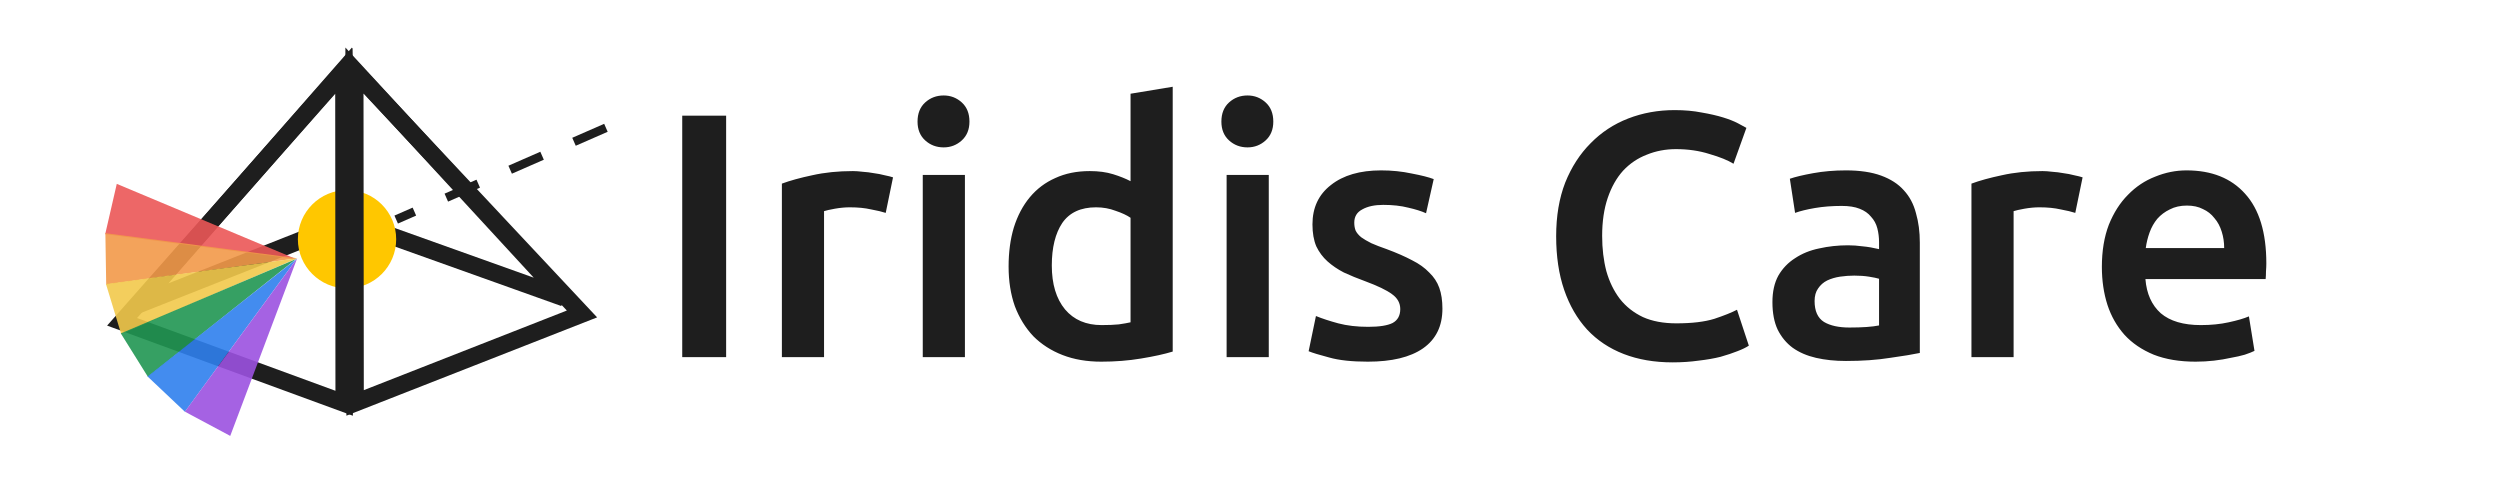
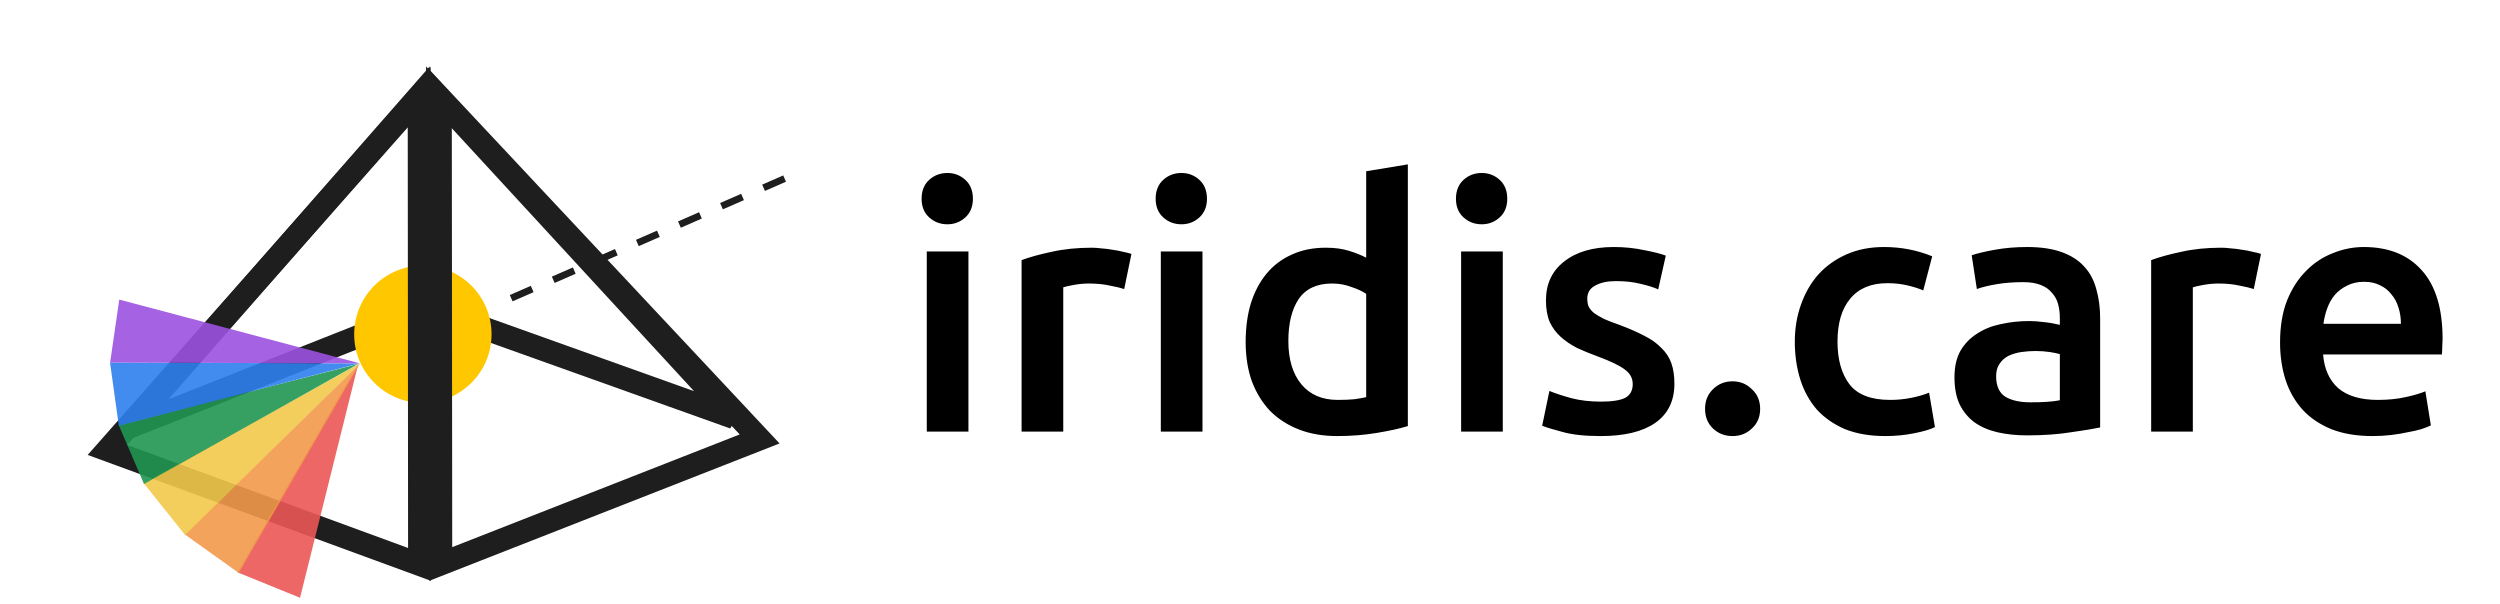
- <svg xmlns="http://www.w3.org/2000/svg" width="287" height="57" viewBox="0 0 287 57" fill="none">
-   <path d="M78.32 13.28H83.36V41H78.32V13.28ZM101.68 24.44C101.28 24.307 100.72 24.173 100 24.04C99.306 23.88 98.493 23.8 97.56 23.8C97.026 23.8 96.453 23.853 95.84 23.96C95.253 24.067 94.84 24.16 94.6 24.24V41H89.76V21.08C90.693 20.733 91.853 20.413 93.24 20.12C94.653 19.8 96.213 19.64 97.92 19.64C98.24 19.64 98.613 19.667 99.04 19.72C99.466 19.747 99.893 19.8 100.32 19.88C100.746 19.933 101.16 20.013 101.56 20.12C101.96 20.2 102.28 20.28 102.52 20.36L101.68 24.44ZM110.773 41H105.933V20.08H110.773V41ZM111.293 13.96C111.293 14.867 110.999 15.587 110.413 16.12C109.826 16.653 109.133 16.92 108.333 16.92C107.506 16.92 106.799 16.653 106.213 16.12C105.626 15.587 105.333 14.867 105.333 13.96C105.333 13.027 105.626 12.293 106.213 11.76C106.799 11.227 107.506 10.96 108.333 10.96C109.133 10.96 109.826 11.227 110.413 11.76C110.999 12.293 111.293 13.027 111.293 13.96ZM120.747 30.48C120.747 32.613 121.254 34.293 122.267 35.52C123.281 36.72 124.681 37.32 126.467 37.32C127.241 37.32 127.894 37.293 128.427 37.24C128.987 37.16 129.441 37.08 129.787 37V25C129.361 24.707 128.787 24.44 128.067 24.2C127.374 23.933 126.627 23.8 125.827 23.8C124.067 23.8 122.774 24.4 121.947 25.6C121.147 26.8 120.747 28.427 120.747 30.48ZM134.627 40.36C133.667 40.653 132.454 40.92 130.987 41.16C129.547 41.4 128.027 41.52 126.427 41.52C124.774 41.52 123.294 41.267 121.987 40.76C120.681 40.253 119.561 39.533 118.627 38.6C117.721 37.64 117.014 36.493 116.507 35.16C116.027 33.8 115.787 32.28 115.787 30.6C115.787 28.947 115.987 27.453 116.387 26.12C116.814 24.76 117.427 23.6 118.227 22.64C119.027 21.68 120.001 20.947 121.147 20.44C122.294 19.907 123.614 19.64 125.107 19.64C126.121 19.64 127.014 19.76 127.787 20C128.561 20.24 129.227 20.507 129.787 20.8V10.76L134.627 9.96V40.36ZM145.655 41H140.815V20.08H145.655V41ZM146.175 13.96C146.175 14.867 145.882 15.587 145.295 16.12C144.709 16.653 144.015 16.92 143.215 16.92C142.389 16.92 141.682 16.653 141.095 16.12C140.509 15.587 140.215 14.867 140.215 13.96C140.215 13.027 140.509 12.293 141.095 11.76C141.682 11.227 142.389 10.96 143.215 10.96C144.015 10.96 144.709 11.227 145.295 11.76C145.882 12.293 146.175 13.027 146.175 13.96ZM157.07 37.52C158.35 37.52 159.283 37.373 159.87 37.08C160.457 36.76 160.75 36.227 160.75 35.48C160.75 34.787 160.43 34.213 159.79 33.76C159.177 33.307 158.15 32.813 156.71 32.28C155.83 31.96 155.017 31.627 154.27 31.28C153.55 30.907 152.923 30.48 152.39 30C151.857 29.52 151.43 28.947 151.11 28.28C150.817 27.587 150.67 26.747 150.67 25.76C150.67 23.84 151.377 22.333 152.79 21.24C154.203 20.12 156.123 19.56 158.55 19.56C159.777 19.56 160.95 19.68 162.07 19.92C163.19 20.133 164.03 20.347 164.59 20.56L163.71 24.48C163.177 24.24 162.497 24.027 161.67 23.84C160.843 23.627 159.883 23.52 158.79 23.52C157.803 23.52 157.003 23.693 156.39 24.04C155.777 24.36 155.47 24.867 155.47 25.56C155.47 25.907 155.523 26.213 155.63 26.48C155.763 26.747 155.977 27 156.27 27.24C156.563 27.453 156.95 27.68 157.43 27.92C157.91 28.133 158.497 28.36 159.19 28.6C160.337 29.027 161.31 29.453 162.11 29.88C162.91 30.28 163.563 30.747 164.07 31.28C164.603 31.787 164.99 32.373 165.23 33.04C165.47 33.707 165.59 34.507 165.59 35.44C165.59 37.44 164.843 38.96 163.35 40C161.883 41.013 159.777 41.52 157.03 41.52C155.19 41.52 153.71 41.36 152.59 41.04C151.47 40.747 150.683 40.507 150.23 40.32L151.07 36.28C151.79 36.573 152.643 36.853 153.63 37.12C154.643 37.387 155.79 37.52 157.07 37.52ZM192.007 41.6C189.927 41.6 188.061 41.28 186.407 40.64C184.754 40 183.354 39.067 182.207 37.84C181.061 36.587 180.181 35.067 179.567 33.28C178.954 31.493 178.647 29.44 178.647 27.12C178.647 24.8 178.994 22.747 179.687 20.96C180.407 19.173 181.381 17.667 182.607 16.44C183.834 15.187 185.274 14.24 186.927 13.6C188.581 12.96 190.354 12.64 192.247 12.64C193.394 12.64 194.434 12.733 195.367 12.92C196.301 13.08 197.114 13.267 197.807 13.48C198.501 13.693 199.074 13.92 199.527 14.16C199.981 14.4 200.301 14.573 200.487 14.68L199.007 18.8C198.367 18.4 197.447 18.027 196.247 17.68C195.074 17.307 193.794 17.12 192.407 17.12C191.207 17.12 190.087 17.333 189.047 17.76C188.007 18.16 187.101 18.773 186.327 19.6C185.581 20.427 184.994 21.467 184.567 22.72C184.141 23.973 183.927 25.427 183.927 27.08C183.927 28.547 184.087 29.893 184.407 31.12C184.754 32.347 185.274 33.413 185.967 34.32C186.661 35.2 187.541 35.893 188.607 36.4C189.674 36.88 190.954 37.12 192.447 37.12C194.234 37.12 195.687 36.947 196.807 36.6C197.927 36.227 198.794 35.88 199.407 35.56L200.767 39.68C200.447 39.893 200.007 40.107 199.447 40.32C198.914 40.533 198.274 40.747 197.527 40.96C196.781 41.147 195.941 41.293 195.007 41.4C194.074 41.533 193.074 41.6 192.007 41.6ZM212.315 37.6C213.808 37.6 214.942 37.52 215.715 37.36V32C215.448 31.92 215.062 31.84 214.555 31.76C214.048 31.68 213.488 31.64 212.875 31.64C212.342 31.64 211.795 31.68 211.235 31.76C210.702 31.84 210.208 31.987 209.755 32.2C209.328 32.413 208.982 32.72 208.715 33.12C208.448 33.493 208.315 33.973 208.315 34.56C208.315 35.707 208.675 36.507 209.395 36.96C210.115 37.387 211.088 37.6 212.315 37.6ZM211.915 19.56C213.515 19.56 214.862 19.76 215.955 20.16C217.048 20.56 217.915 21.12 218.555 21.84C219.222 22.56 219.688 23.44 219.955 24.48C220.248 25.493 220.395 26.613 220.395 27.84V40.52C219.648 40.68 218.515 40.867 216.995 41.08C215.502 41.32 213.808 41.44 211.915 41.44C210.662 41.44 209.515 41.32 208.475 41.08C207.435 40.84 206.542 40.453 205.795 39.92C205.075 39.387 204.502 38.693 204.075 37.84C203.675 36.987 203.475 35.933 203.475 34.68C203.475 33.48 203.702 32.467 204.155 31.64C204.635 30.813 205.275 30.147 206.075 29.64C206.875 29.107 207.795 28.733 208.835 28.52C209.902 28.28 211.008 28.16 212.155 28.16C212.688 28.16 213.248 28.2 213.835 28.28C214.422 28.333 215.048 28.44 215.715 28.6V27.8C215.715 27.24 215.648 26.707 215.515 26.2C215.382 25.693 215.142 25.253 214.795 24.88C214.475 24.48 214.035 24.173 213.475 23.96C212.942 23.747 212.262 23.64 211.435 23.64C210.315 23.64 209.288 23.72 208.355 23.88C207.422 24.04 206.662 24.227 206.075 24.44L205.475 20.52C206.088 20.307 206.982 20.093 208.155 19.88C209.328 19.667 210.582 19.56 211.915 19.56ZM238.242 24.44C237.842 24.307 237.282 24.173 236.562 24.04C235.869 23.88 235.056 23.8 234.122 23.8C233.589 23.8 233.016 23.853 232.402 23.96C231.816 24.067 231.402 24.16 231.162 24.24V41H226.322V21.08C227.256 20.733 228.416 20.413 229.802 20.12C231.216 19.8 232.776 19.64 234.482 19.64C234.802 19.64 235.176 19.667 235.602 19.72C236.029 19.747 236.456 19.8 236.882 19.88C237.309 19.933 237.722 20.013 238.122 20.12C238.522 20.2 238.842 20.28 239.082 20.36L238.242 24.44ZM241.295 30.64C241.295 28.8 241.562 27.187 242.095 25.8C242.655 24.413 243.388 23.267 244.295 22.36C245.202 21.427 246.242 20.733 247.415 20.28C248.588 19.8 249.788 19.56 251.015 19.56C253.895 19.56 256.135 20.453 257.735 22.24C259.362 24.027 260.175 26.693 260.175 30.24C260.175 30.507 260.162 30.813 260.135 31.16C260.135 31.48 260.122 31.773 260.095 32.04H246.295C246.428 33.72 247.015 35.027 248.055 35.96C249.122 36.867 250.655 37.32 252.655 37.32C253.828 37.32 254.895 37.213 255.855 37C256.842 36.787 257.615 36.56 258.175 36.32L258.815 40.28C258.548 40.413 258.175 40.56 257.695 40.72C257.242 40.853 256.708 40.973 256.095 41.08C255.508 41.213 254.868 41.32 254.175 41.4C253.482 41.48 252.775 41.52 252.055 41.52C250.215 41.52 248.615 41.253 247.255 40.72C245.895 40.16 244.775 39.4 243.895 38.44C243.015 37.453 242.362 36.307 241.935 35C241.508 33.667 241.295 32.213 241.295 30.64ZM255.335 28.48C255.335 27.813 255.242 27.187 255.055 26.6C254.868 25.987 254.588 25.467 254.215 25.04C253.868 24.587 253.428 24.24 252.895 24C252.388 23.733 251.775 23.6 251.055 23.6C250.308 23.6 249.655 23.747 249.095 24.04C248.535 24.307 248.055 24.667 247.655 25.12C247.282 25.573 246.988 26.093 246.775 26.68C246.562 27.267 246.415 27.867 246.335 28.48H255.335Z" fill="#1E1E1E" />
-   <path d="M40.644 8.009L64.757 34.185L40.596 25.549L40.644 8.009Z" stroke="#1E1E1E" stroke-width="2" />
-   <path d="M39.502 8.001L40.177 25.353L15.855 34.98L39.502 8.001Z" stroke="#1E1E1E" stroke-width="2" />
-   <circle cx="39.839" cy="27.463" r="5.643" fill="#FFC700" />
-   <path d="M39.48 8.126L39.51 46.294L14.015 36.944L39.48 8.126Z" stroke="#1E1E1E" stroke-width="2" />
-   <path d="M40.729 8.207L66.811 36.043L40.766 46.255L40.729 8.207Z" stroke="#1E1E1E" stroke-width="2" />
-   <path d="M33.999 29.741L12.078 26.882L13.406 21.108L33.999 29.741Z" fill="#EB5757" fill-opacity="0.9" />
-   <path d="M34.115 29.649L12.191 32.651L12.097 26.768L34.115 29.649Z" fill="#F2994A" fill-opacity="0.9" />
-   <path d="M34.115 29.65L13.911 38.346L12.163 32.601L34.115 29.65Z" fill="#F2C94C" fill-opacity="0.9" />
-   <path d="M33.994 29.731L16.976 43.25L13.866 38.271L33.994 29.731Z" fill="#219653" fill-opacity="0.9" />
-   <path d="M34.066 29.705L21.224 47.268L16.935 43.213L34.066 29.705Z" fill="#2F80ED" fill-opacity="0.9" />
-   <path d="M34.114 29.65L26.43 50.044L21.226 47.26L34.114 29.65Z" fill="#9B51E0" fill-opacity="0.9" />
-   <path d="M69.56 14.672L45.482 25.206" stroke="#1E1E1E" stroke-dasharray="4 4" />
+ <svg xmlns="http://www.w3.org/2000/svg" width="1089" height="263" viewBox="0 0 1089 263" fill="none">
+   <path d="M421.85 188H403.7V109.55H421.85V188ZM423.8 86.6C423.8 90 422.7 92.7 420.5 94.7C418.3 96.7 415.7 97.7 412.7 97.7C409.6 97.7 406.95 96.7 404.75 94.7C402.55 92.7 401.45 90 401.45 86.6C401.45 83.1 402.55 80.35 404.75 78.35C406.95 76.35 409.6 75.35 412.7 75.35C415.7 75.35 418.3 76.35 420.5 78.35C422.7 80.35 423.8 83.1 423.8 86.6ZM489.705 125.9C488.205 125.4 486.105 124.9 483.405 124.4C480.805 123.8 477.755 123.5 474.255 123.5C472.255 123.5 470.105 123.7 467.805 124.1C465.605 124.5 464.055 124.85 463.155 125.15V188H445.005V113.3C448.505 112 452.855 110.8 458.055 109.7C463.355 108.5 469.205 107.9 475.605 107.9C476.805 107.9 478.205 108 479.805 108.2C481.405 108.3 483.005 108.5 484.605 108.8C486.205 109 487.755 109.3 489.255 109.7C490.755 110 491.955 110.3 492.855 110.6L489.705 125.9ZM523.803 188H505.653V109.55H523.803V188ZM525.753 86.6C525.753 90 524.653 92.7 522.453 94.7C520.253 96.7 517.653 97.7 514.653 97.7C511.553 97.7 508.903 96.7 506.703 94.7C504.503 92.7 503.403 90 503.403 86.6C503.403 83.1 504.503 80.35 506.703 78.35C508.903 76.35 511.553 75.35 514.653 75.35C517.653 75.35 520.253 76.35 522.453 78.35C524.653 80.35 525.753 83.1 525.753 86.6ZM561.208 148.55C561.208 156.55 563.108 162.85 566.908 167.45C570.708 171.95 575.958 174.2 582.658 174.2C585.558 174.2 588.008 174.1 590.008 173.9C592.108 173.6 593.808 173.3 595.108 173V128C593.508 126.9 591.358 125.9 588.658 125C586.058 124 583.258 123.5 580.258 123.5C573.658 123.5 568.808 125.75 565.708 130.25C562.708 134.75 561.208 140.85 561.208 148.55ZM613.258 185.6C609.658 186.7 605.108 187.7 599.608 188.6C594.208 189.5 588.508 189.95 582.508 189.95C576.308 189.95 570.758 189 565.858 187.1C560.958 185.2 556.758 182.5 553.258 179C549.858 175.4 547.208 171.1 545.308 166.1C543.508 161 542.608 155.3 542.608 149C542.608 142.8 543.358 137.2 544.858 132.2C546.458 127.1 548.758 122.75 551.758 119.15C554.758 115.55 558.408 112.8 562.708 110.9C567.008 108.9 571.958 107.9 577.558 107.9C581.358 107.9 584.708 108.35 587.608 109.25C590.508 110.15 593.008 111.15 595.108 112.25V74.6L613.258 71.6V185.6ZM654.614 188H636.464V109.55H654.614V188ZM656.564 86.6C656.564 90 655.464 92.7 653.264 94.7C651.064 96.7 648.464 97.7 645.464 97.7C642.364 97.7 639.714 96.7 637.514 94.7C635.314 92.7 634.214 90 634.214 86.6C634.214 83.1 635.314 80.35 637.514 78.35C639.714 76.35 642.364 75.35 645.464 75.35C648.464 75.35 651.064 76.35 653.264 78.35C655.464 80.35 656.564 83.1 656.564 86.6ZM697.419 174.95C702.219 174.95 705.719 174.4 707.919 173.3C710.119 172.1 711.219 170.1 711.219 167.3C711.219 164.7 710.019 162.55 707.619 160.85C705.319 159.15 701.469 157.3 696.069 155.3C692.769 154.1 689.719 152.85 686.919 151.55C684.219 150.15 681.869 148.55 679.869 146.75C677.869 144.95 676.269 142.8 675.069 140.3C673.969 137.7 673.419 134.55 673.419 130.85C673.419 123.65 676.069 118 681.369 113.9C686.669 109.7 693.869 107.6 702.969 107.6C707.569 107.6 711.969 108.05 716.169 108.95C720.369 109.75 723.519 110.55 725.619 111.35L722.319 126.05C720.319 125.15 717.769 124.35 714.669 123.65C711.569 122.85 707.969 122.45 703.869 122.45C700.169 122.45 697.169 123.1 694.869 124.4C692.569 125.6 691.419 127.5 691.419 130.1C691.419 131.4 691.619 132.55 692.019 133.55C692.519 134.55 693.319 135.5 694.419 136.4C695.519 137.2 696.969 138.05 698.769 138.95C700.569 139.75 702.769 140.6 705.369 141.5C709.669 143.1 713.319 144.7 716.319 146.3C719.319 147.8 721.769 149.55 723.669 151.55C725.669 153.45 727.119 155.65 728.019 158.15C728.919 160.65 729.369 163.65 729.369 167.15C729.369 174.65 726.569 180.35 720.969 184.25C715.469 188.05 707.569 189.95 697.269 189.95C690.369 189.95 684.819 189.35 680.619 188.15C676.419 187.05 673.469 186.15 671.769 185.45L674.919 170.3C677.619 171.4 680.819 172.45 684.519 173.45C688.319 174.45 692.619 174.95 697.419 174.95ZM766.723 178.1C766.723 181.6 765.523 184.45 763.123 186.65C760.823 188.85 758.023 189.95 754.723 189.95C751.323 189.95 748.473 188.85 746.173 186.65C743.873 184.45 742.723 181.6 742.723 178.1C742.723 174.6 743.873 171.75 746.173 169.55C748.473 167.25 751.323 166.1 754.723 166.1C758.023 166.1 760.823 167.25 763.123 169.55C765.523 171.75 766.723 174.6 766.723 178.1ZM781.817 148.85C781.817 143.05 782.717 137.65 784.517 132.65C786.317 127.55 788.867 123.15 792.167 119.45C795.567 115.75 799.667 112.85 804.467 110.75C809.267 108.65 814.667 107.6 820.667 107.6C828.067 107.6 835.067 108.95 841.667 111.65L837.767 126.5C835.667 125.6 833.267 124.85 830.567 124.25C827.967 123.65 825.167 123.35 822.167 123.35C815.067 123.35 809.667 125.6 805.967 130.1C802.267 134.5 800.417 140.75 800.417 148.85C800.417 156.65 802.167 162.85 805.667 167.45C809.167 171.95 815.067 174.2 823.367 174.2C826.467 174.2 829.517 173.9 832.517 173.3C835.517 172.7 838.117 171.95 840.317 171.05L842.867 186.05C840.867 187.05 837.817 187.95 833.717 188.75C829.717 189.55 825.567 189.95 821.267 189.95C814.567 189.95 808.717 188.95 803.717 186.95C798.817 184.85 794.717 182 791.417 178.4C788.217 174.7 785.817 170.35 784.217 165.35C782.617 160.25 781.817 154.75 781.817 148.85ZM884.519 175.25C890.119 175.25 894.369 174.95 897.269 174.35V154.25C896.269 153.95 894.819 153.65 892.919 153.35C891.019 153.05 888.919 152.9 886.619 152.9C884.619 152.9 882.569 153.05 880.469 153.35C878.469 153.65 876.619 154.2 874.919 155C873.319 155.8 872.019 156.95 871.019 158.45C870.019 159.85 869.519 161.65 869.519 163.85C869.519 168.15 870.869 171.15 873.569 172.85C876.269 174.45 879.919 175.25 884.519 175.25ZM883.019 107.6C889.019 107.6 894.069 108.35 898.169 109.85C902.269 111.35 905.519 113.45 907.919 116.15C910.419 118.85 912.169 122.15 913.169 126.05C914.269 129.85 914.819 134.05 914.819 138.65V186.2C912.019 186.8 907.769 187.5 902.069 188.3C896.469 189.2 890.119 189.65 883.019 189.65C878.319 189.65 874.019 189.2 870.119 188.3C866.219 187.4 862.869 185.95 860.069 183.95C857.369 181.95 855.219 179.35 853.619 176.15C852.119 172.95 851.369 169 851.369 164.3C851.369 159.8 852.219 156 853.919 152.9C855.719 149.8 858.119 147.3 861.119 145.4C864.119 143.4 867.569 142 871.469 141.2C875.469 140.3 879.619 139.85 883.919 139.85C885.919 139.85 888.019 140 890.219 140.3C892.419 140.5 894.769 140.9 897.269 141.5V138.5C897.269 136.4 897.019 134.4 896.519 132.5C896.019 130.6 895.119 128.95 893.819 127.55C892.619 126.05 890.969 124.9 888.869 124.1C886.869 123.3 884.319 122.9 881.219 122.9C877.019 122.9 873.169 123.2 869.669 123.8C866.169 124.4 863.319 125.1 861.119 125.9L858.869 111.2C861.169 110.4 864.519 109.6 868.919 108.8C873.319 108 878.019 107.6 883.019 107.6ZM981.746 125.9C980.246 125.4 978.146 124.9 975.446 124.4C972.846 123.8 969.796 123.5 966.296 123.5C964.296 123.5 962.146 123.7 959.846 124.1C957.646 124.5 956.096 124.85 955.196 125.15V188H937.046V113.3C940.546 112 944.896 110.8 950.096 109.7C955.396 108.5 961.246 107.9 967.646 107.9C968.846 107.9 970.246 108 971.846 108.2C973.446 108.3 975.046 108.5 976.646 108.8C978.246 109 979.796 109.3 981.296 109.7C982.796 110 983.996 110.3 984.896 110.6L981.746 125.9ZM993.194 149.15C993.194 142.25 994.194 136.2 996.194 131C998.294 125.8 1001.04 121.5 1004.44 118.1C1007.84 114.6 1011.74 112 1016.14 110.3C1020.54 108.5 1025.04 107.6 1029.64 107.6C1040.44 107.6 1048.84 110.95 1054.84 117.65C1060.94 124.35 1063.99 134.35 1063.99 147.65C1063.99 148.65 1063.94 149.8 1063.84 151.1C1063.84 152.3 1063.79 153.4 1063.69 154.4H1011.94C1012.44 160.7 1014.64 165.6 1018.54 169.1C1022.54 172.5 1028.29 174.2 1035.79 174.2C1040.19 174.2 1044.19 173.8 1047.79 173C1051.49 172.2 1054.39 171.35 1056.49 170.45L1058.89 185.3C1057.89 185.8 1056.49 186.35 1054.69 186.95C1052.99 187.45 1050.99 187.9 1048.69 188.3C1046.49 188.8 1044.09 189.2 1041.49 189.5C1038.89 189.8 1036.24 189.95 1033.54 189.95C1026.64 189.95 1020.64 188.95 1015.54 186.95C1010.44 184.85 1006.24 182 1002.94 178.4C999.644 174.7 997.194 170.4 995.594 165.5C993.994 160.5 993.194 155.05 993.194 149.15ZM1045.84 141.05C1045.84 138.55 1045.49 136.2 1044.79 134C1044.09 131.7 1043.04 129.75 1041.64 128.15C1040.34 126.45 1038.69 125.15 1036.69 124.25C1034.79 123.25 1032.49 122.75 1029.79 122.75C1026.99 122.75 1024.54 123.3 1022.44 124.4C1020.34 125.4 1018.54 126.75 1017.04 128.45C1015.64 130.15 1014.54 132.1 1013.74 134.3C1012.94 136.5 1012.39 138.75 1012.09 141.05H1045.84Z" fill="black" />
+   <path d="M190.557 41.69L319.744 181.927L190.3 135.662L190.557 41.69Z" stroke="#1E1E1E" stroke-width="10" />
+   <path d="M56.001 186.188L182.685 41.651L186.304 134.61L56.001 186.188Z" stroke="#1E1E1E" stroke-width="10" />
+   <circle cx="184.2" cy="145.597" r="29.917" fill="#FFC700" />
+   <path d="M46.78 195.991L182.601 42.287L182.763 245.862L46.78 195.991Z" stroke="#1E1E1E" stroke-width="10" />
+   <path d="M191.998 245.661L191.798 42.747L330.896 191.202L191.998 245.661Z" stroke="#1E1E1E" stroke-width="10" />
+   <path d="M156.096 158.459L103.489 249.322L130.695 260.393L156.096 158.459Z" fill="#EB5757" fill-opacity="0.9" />
+   <path d="M156.806 158.278L80.522 232.815L104.002 249.566L156.806 158.278Z" fill="#F2994A" fill-opacity="0.9" />
+   <path d="M156.804 158.28L62.555 210.444L80.638 233.064L156.804 158.28Z" fill="#F2C94C" fill-opacity="0.9" />
+   <path d="M156.125 158.506L51.72 185.185L62.724 210.822L156.125 158.506Z" fill="#219653" fill-opacity="0.9" />
+   <path d="M156.44 158.307L47.926 157.926L51.749 185.444L156.44 158.307Z" fill="#2F80ED" fill-opacity="0.9" />
+   <path d="M156.802 158.281L51.95 130.503L47.963 157.941L156.802 158.281Z" fill="#9B51E0" fill-opacity="0.9" />
+   <path d="M341.767 77.786L214.12 133.631" stroke="#1E1E1E" stroke-width="3" stroke-dasharray="10 10" />
</svg>
